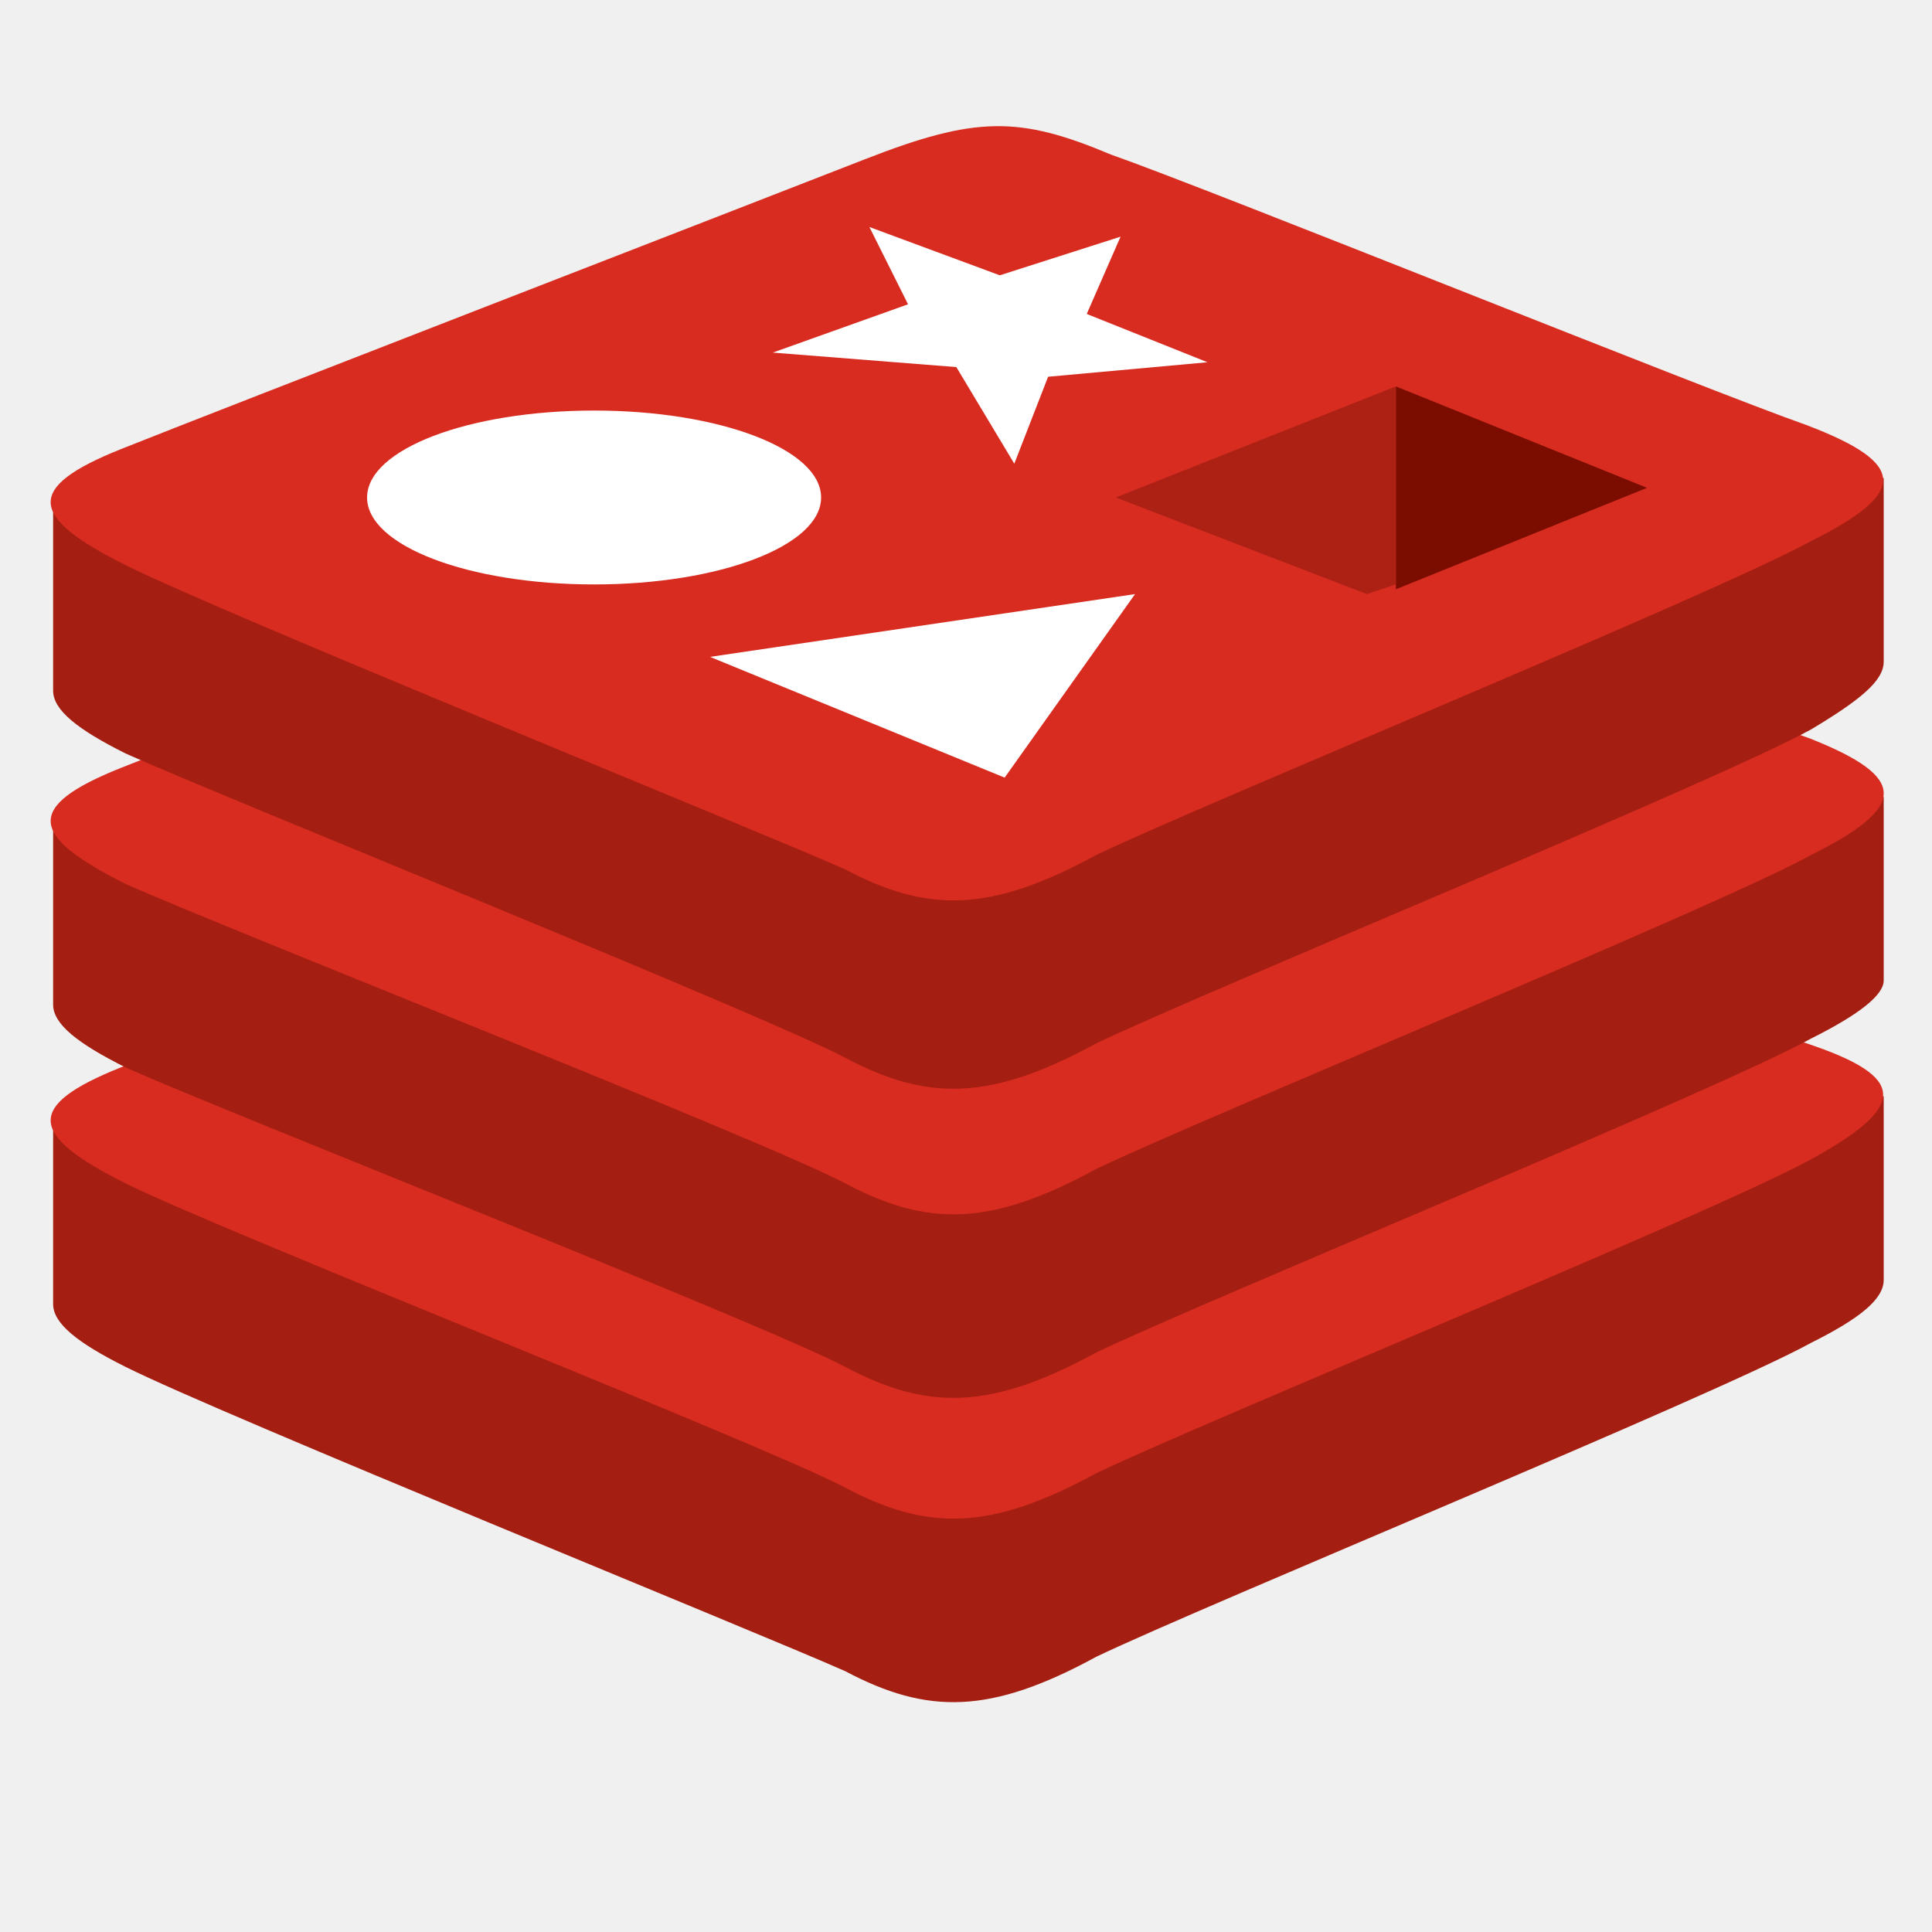
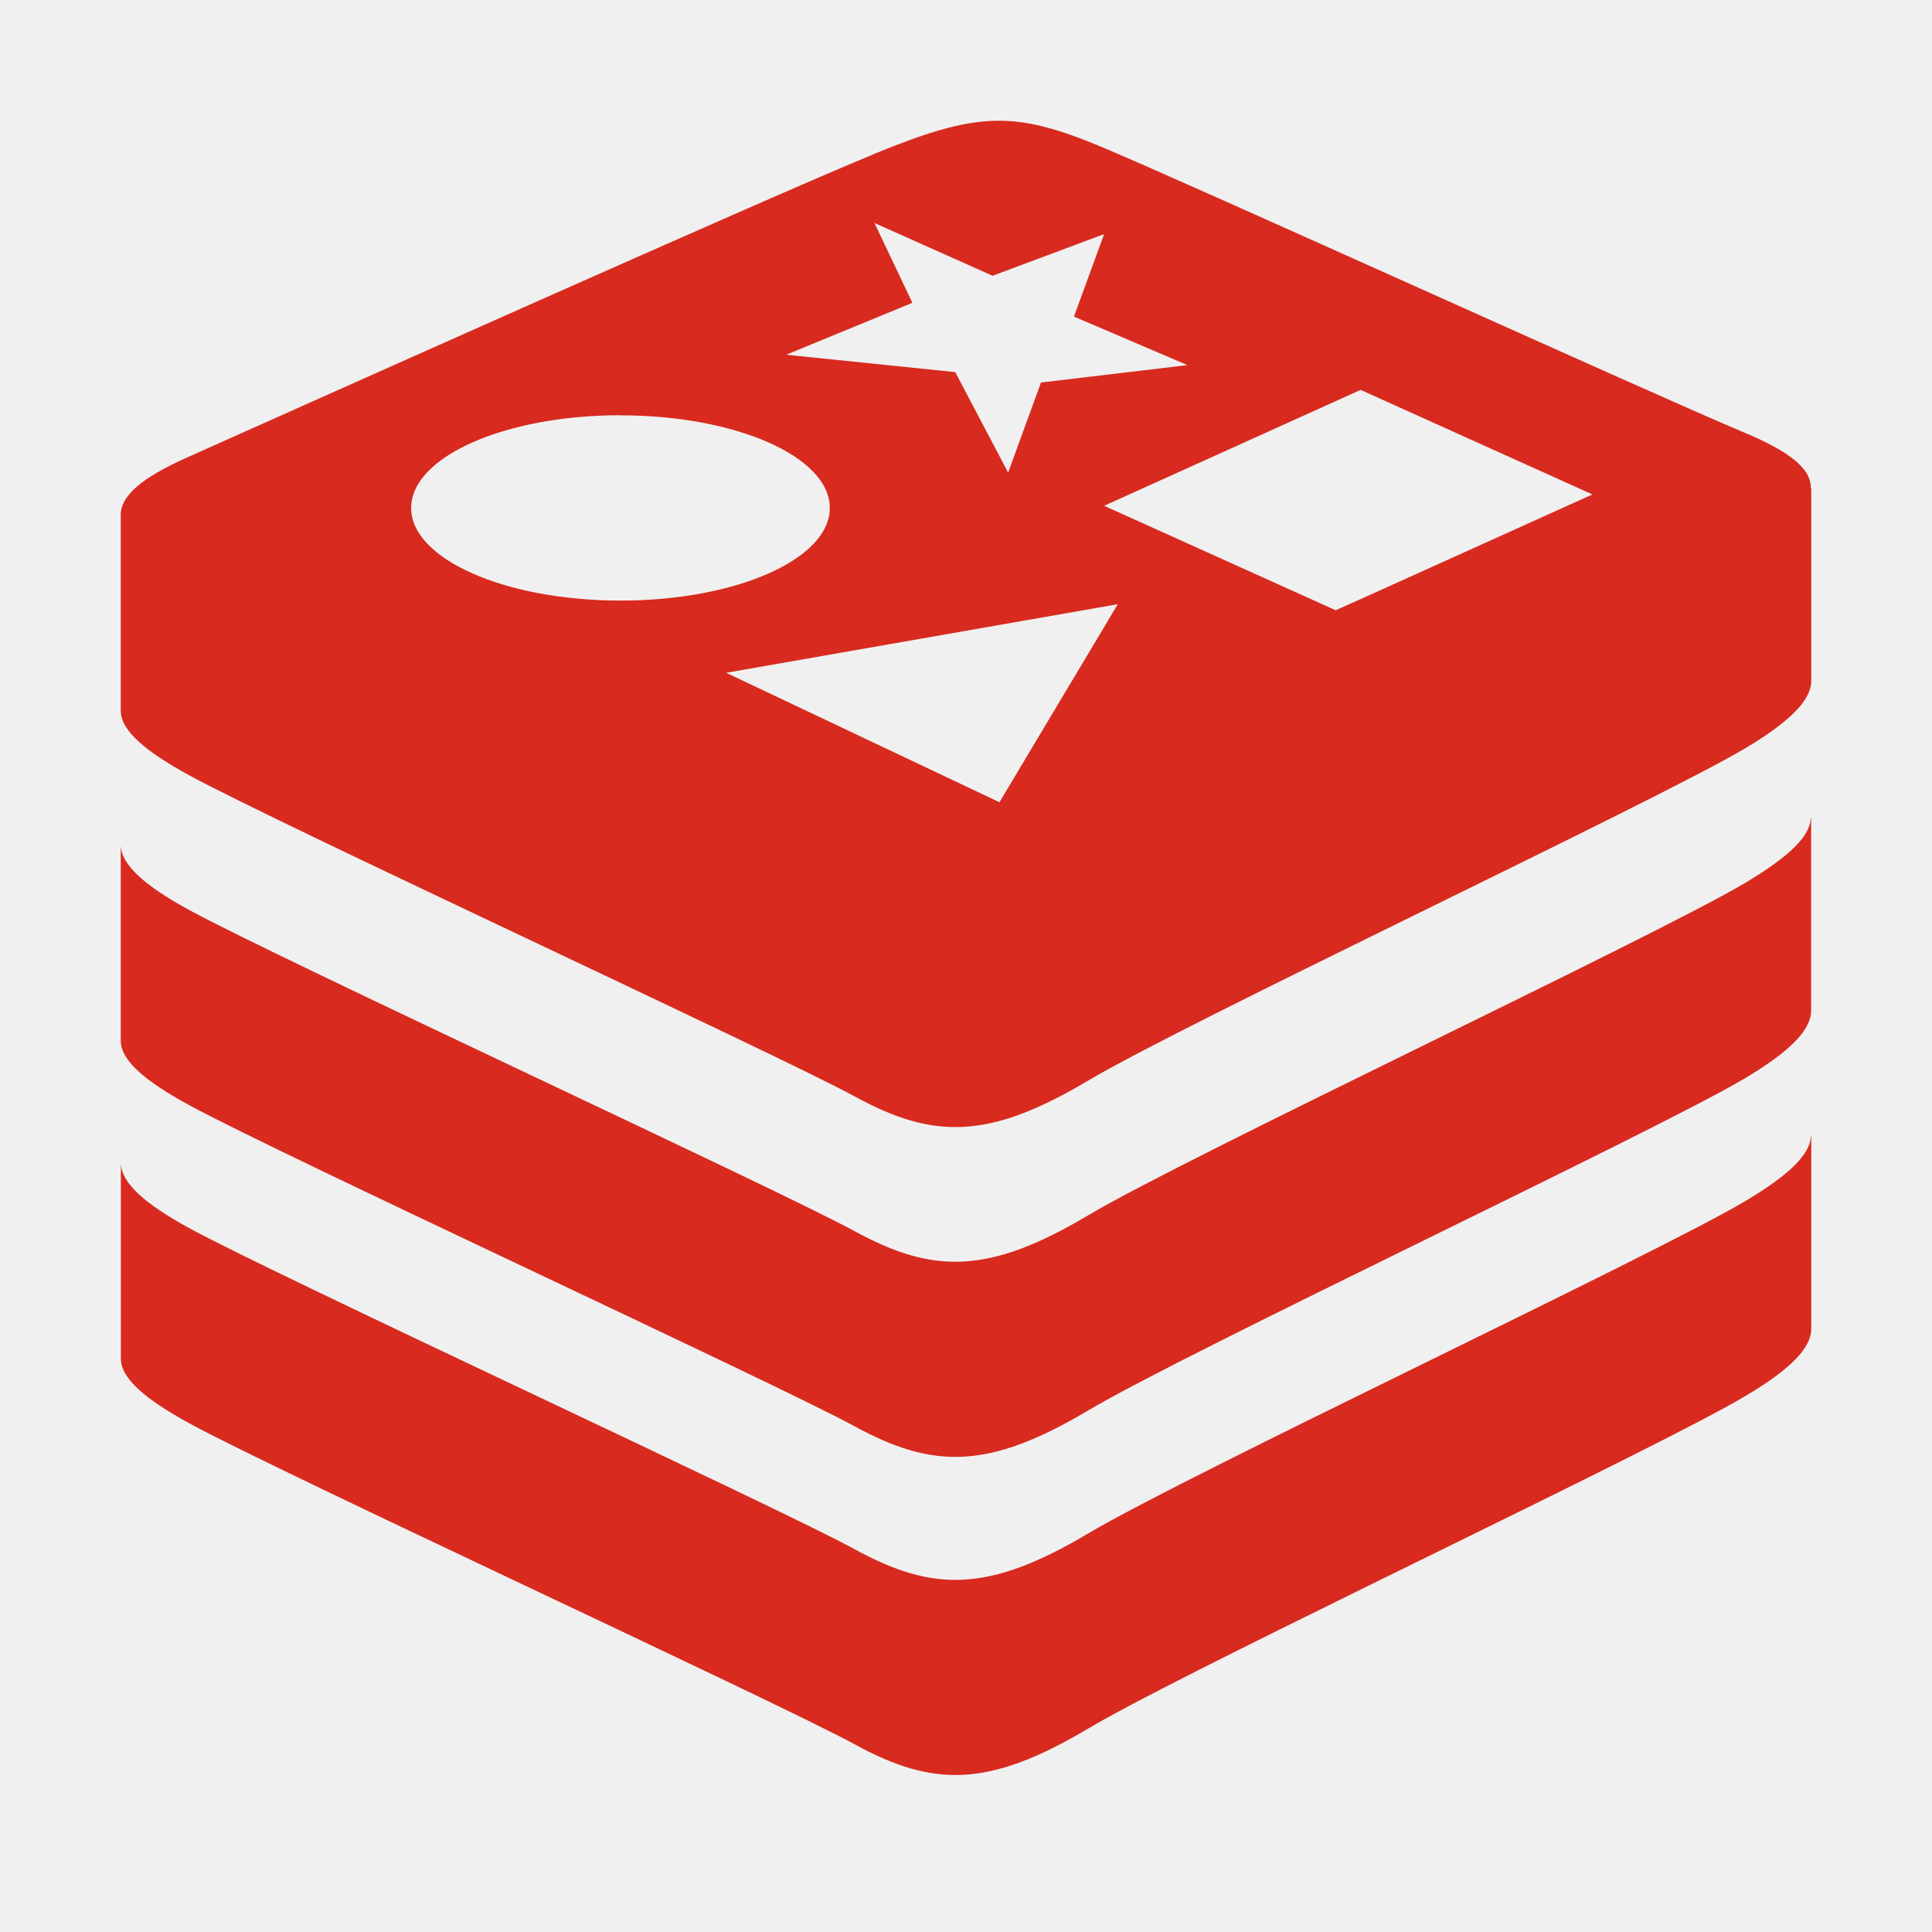
- <svg xmlns="http://www.w3.org/2000/svg" t="1765199589786" class="icon" viewBox="0 0 1024 1024" version="1.1" p-id="30321" width="48" height="48">
-   <path d="M960 711.68c-51.2 28.16-320 138.24-378.88 166.4-56.32 30.72-89.6 30.72-133.12 7.68-46.08-20.48-330.24-135.68-381.44-161.28-25.6-12.8-38.4-23.04-38.4-33.28v-97.28s371.2-81.92 432.64-102.4 81.92-23.04 130.56-2.56c51.2 17.92 355.84 74.24 407.04 92.16v97.28c0 10.24-12.8 20.48-38.4 33.28z" fill="#A41E11" p-id="30322" />
-   <path d="M960 614.4c-51.2 28.16-320 138.24-378.88 166.4-56.32 30.72-89.6 30.72-133.12 7.68S117.76 652.8 66.56 627.2s-53.76-40.96-2.56-61.44c51.2-20.48 335.36-130.56 394.24-153.6 58.88-20.48 81.92-23.04 130.56-2.56 51.2 17.92 317.44 125.44 368.64 143.36 53.76 17.92 53.76 33.28 2.56 61.44z" fill="#D82C20" p-id="30323" />
-   <path d="M960 550.4c-51.2 28.16-320 138.24-378.88 166.4-56.32 30.72-89.6 30.72-133.12 7.68S117.76 588.8 66.56 565.76c-25.6-12.8-38.4-23.04-38.4-33.28V435.2s371.2-81.92 432.64-102.4 81.92-23.04 130.56-2.56c51.2 17.92 355.84 74.24 407.04 92.16v97.28c0 7.68-12.8 17.92-38.4 30.72z" fill="#A41E11" p-id="30324" />
-   <path d="M960 453.12c-51.2 28.16-320 138.24-378.88 166.4-56.32 30.72-89.6 30.72-133.12 7.68S117.76 491.52 66.56 468.48c-51.2-25.6-53.76-40.96-2.56-61.44 51.2-20.48 335.36-130.56 394.24-153.6 61.44-23.04 81.92-23.04 133.12-5.12s317.44 125.44 368.64 143.36c51.2 20.48 51.2 35.84 0 61.44z" fill="#D82C20" p-id="30325" />
-   <path d="M960 386.56c-51.2 28.16-320 138.24-378.88 166.4-56.32 30.72-89.6 30.72-133.12 7.68S117.76 422.4 66.56 399.36c-25.6-12.8-38.4-23.04-38.4-33.28v-99.84s371.2-81.92 432.64-102.4 81.92-23.04 130.56-2.56C642.56 179.2 947.2 235.52 998.4 253.44v97.28c0 10.24-12.8 20.48-38.4 35.84z" fill="#A41E11" p-id="30326" />
-   <path d="M960 286.72c-51.2 28.16-320 138.24-378.88 166.4-56.32 30.72-89.6 30.72-133.12 7.68-46.08-20.48-330.24-135.68-381.44-161.28s-53.76-40.96-2.56-61.44c51.2-20.48 335.36-130.56 394.24-153.6s81.92-23.04 130.56-2.56c51.2 17.92 317.44 125.44 368.64 143.36 53.76 20.48 53.76 35.84 2.56 61.44z" fill="#D82C20" p-id="30327" />
-   <path d="M640 192l-84.48 7.68-17.92 46.08-30.72-51.2-97.28-7.68 71.68-25.6-20.48-40.96 69.12 25.6 64-20.48-17.92 40.96 64 25.6z m-107.52 220.16l-156.16-64 225.28-33.28-69.12 97.28zM194.56 263.68c0 25.6 53.76 46.08 120.32 46.08s120.32-20.48 120.32-46.08-53.76-46.08-120.32-46.08-120.32 20.48-120.32 46.08z" fill="#FFFFFF" p-id="30328" />
-   <path d="M739.84 204.8l133.12 53.76-133.12 53.76V204.8z" fill="#7A0C00" p-id="30329" />
-   <path d="M591.36 263.68L739.84 204.8v104.96l-15.36 5.12-133.12-51.2z" fill="#AD2115" p-id="30330" />
+ <svg xmlns="http://www.w3.org/2000/svg" t="1765370547579" class="icon" viewBox="0 0 1024 1024" version="1.1" p-id="5311" width="48" height="48">
+   <path d="M959.744 602.16l0.256 0.064v101.952c0 10.24-10.752 21.44-35.072 35.84-22.976 13.696-91.968 47.616-163.328 82.624l-35.712 17.536c-65.088 32-126.016 62.208-149.184 76.032-52.8 31.36-82.048 31.104-123.712 8.32-41.6-22.72-305.28-144.256-352.704-170.176-23.744-12.992-36.224-23.936-36.224-34.24v-103.424c0.384 10.368 12.48 21.248 36.224 34.24C147.776 676.8 411.328 798.4 452.992 821.12c41.664 22.784 70.912 23.04 123.712-8.32 52.672-31.36 300.416-147.712 348.224-176.128 23.232-13.824 34.56-24.768 34.88-34.56l-0.064 0.064z m0-168.576h0.192v101.952c0 10.24-10.752 21.44-35.072 35.968-47.808 28.416-295.552 144.768-348.224 176.128-52.8 31.36-82.048 31.04-123.712 8.32-41.6-22.72-305.28-144.32-352.704-170.24C76.48 572.8 64 561.92 64 551.536v-103.424c0.384 10.24 12.48 21.248 36.224 34.176 47.488 25.92 311.04 147.52 352.704 170.24 41.664 22.72 70.912 23.04 123.712-8.32 52.672-31.36 300.416-147.712 348.224-176.192 23.168-13.824 34.56-24.704 34.88-34.432zM462.656 81.84c55.36-22.72 74.56-23.488 121.664-3.776 47.168 19.776 293.376 131.648 339.968 151.104 24 10.048 35.84 19.2 35.456 29.632H960v101.952c0 10.176-10.816 21.44-35.072 35.904C877.056 425.072 629.376 541.44 576.64 572.8c-52.736 31.36-81.984 31.104-123.648 8.32-41.664-22.656-305.28-144.32-352.768-170.24C76.544 397.936 64 387.056 64 376.688V273.28c-0.32-10.304 11.072-19.968 34.368-30.464 46.656-20.8 308.8-138.24 364.288-160.896v-0.064z m129.792 238.4l-207.552 36.352 144.832 68.608 62.72-104.96z m128.704-113.6l-135.936 61.44 122.688 55.36 13.376-5.952 122.752-55.424-122.88-55.424z m-392.32 13.44c-61.248 0-110.912 22.016-110.912 49.152 0 27.072 49.664 49.088 110.976 49.088s110.912-21.952 110.912-49.088-49.6-49.088-110.912-49.088l-0.064-0.064z m134.656-101.888l20.096 42.304-66.88 27.52 89.6 9.216 28.032 53.248 17.408-47.744 77.632-9.216-60.16-25.728 16-43.712-59.136 22.08-62.592-27.968z" fill="#D82A1F" p-id="5312" />
</svg>
